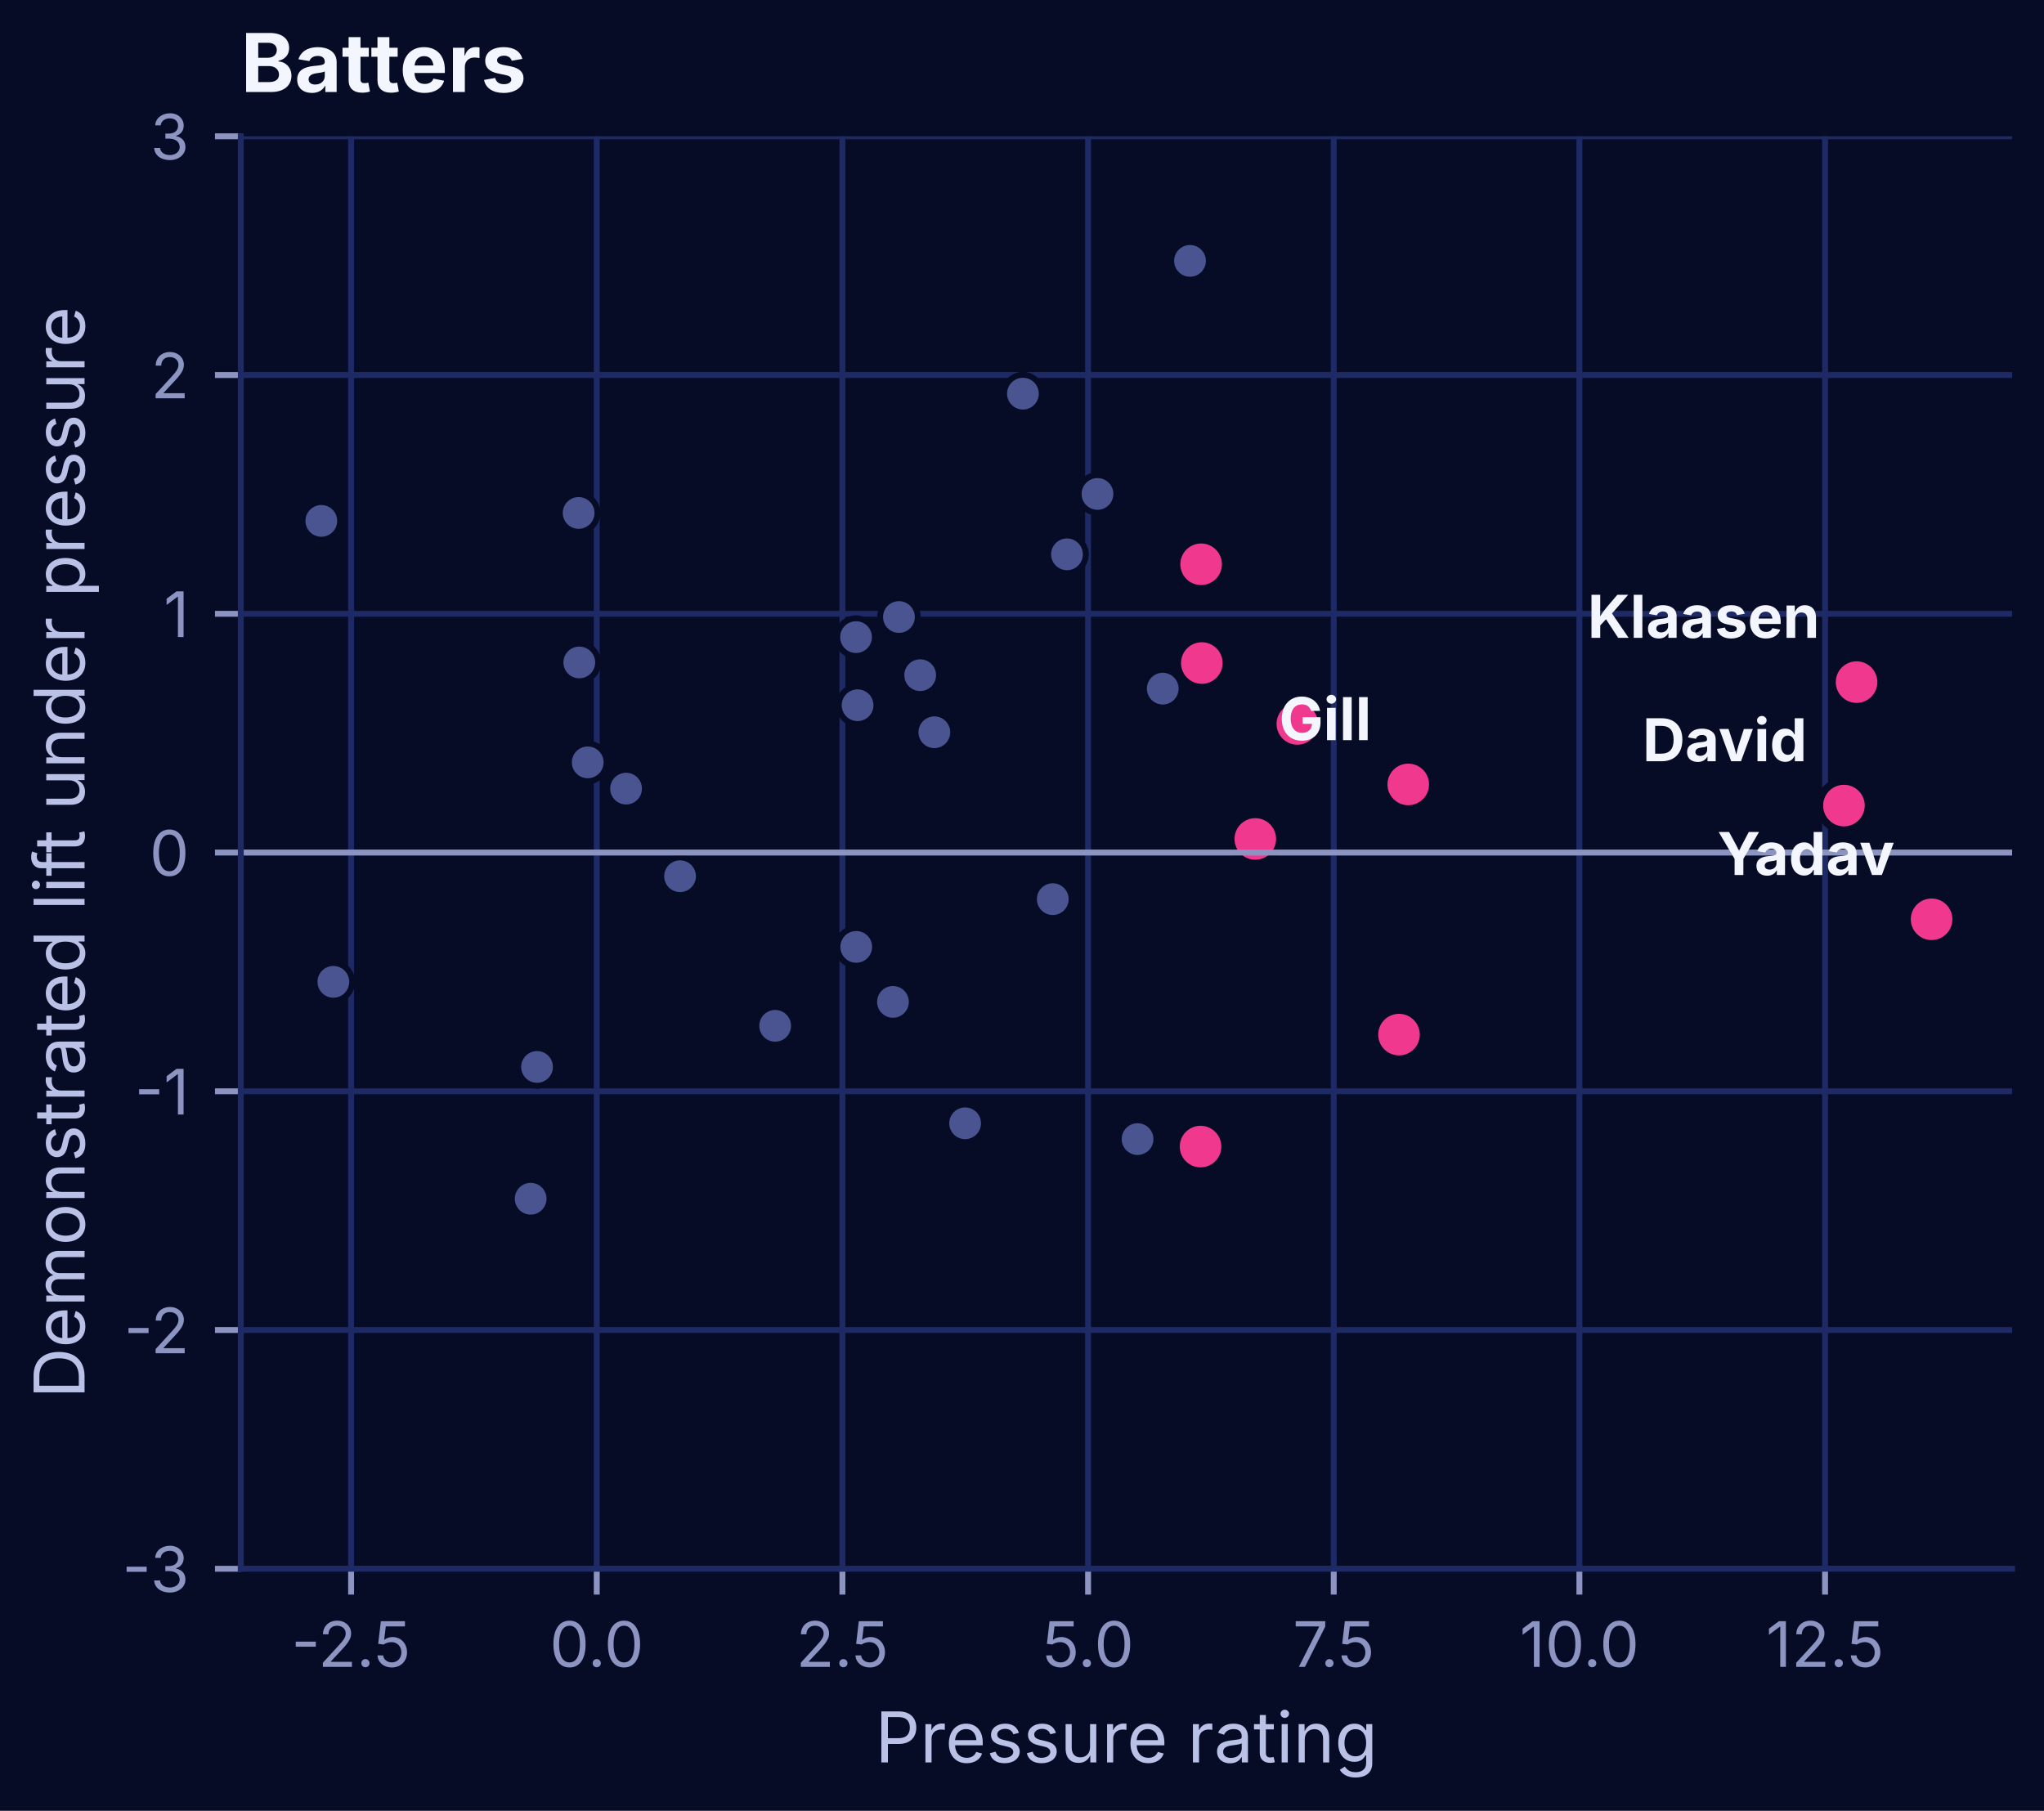
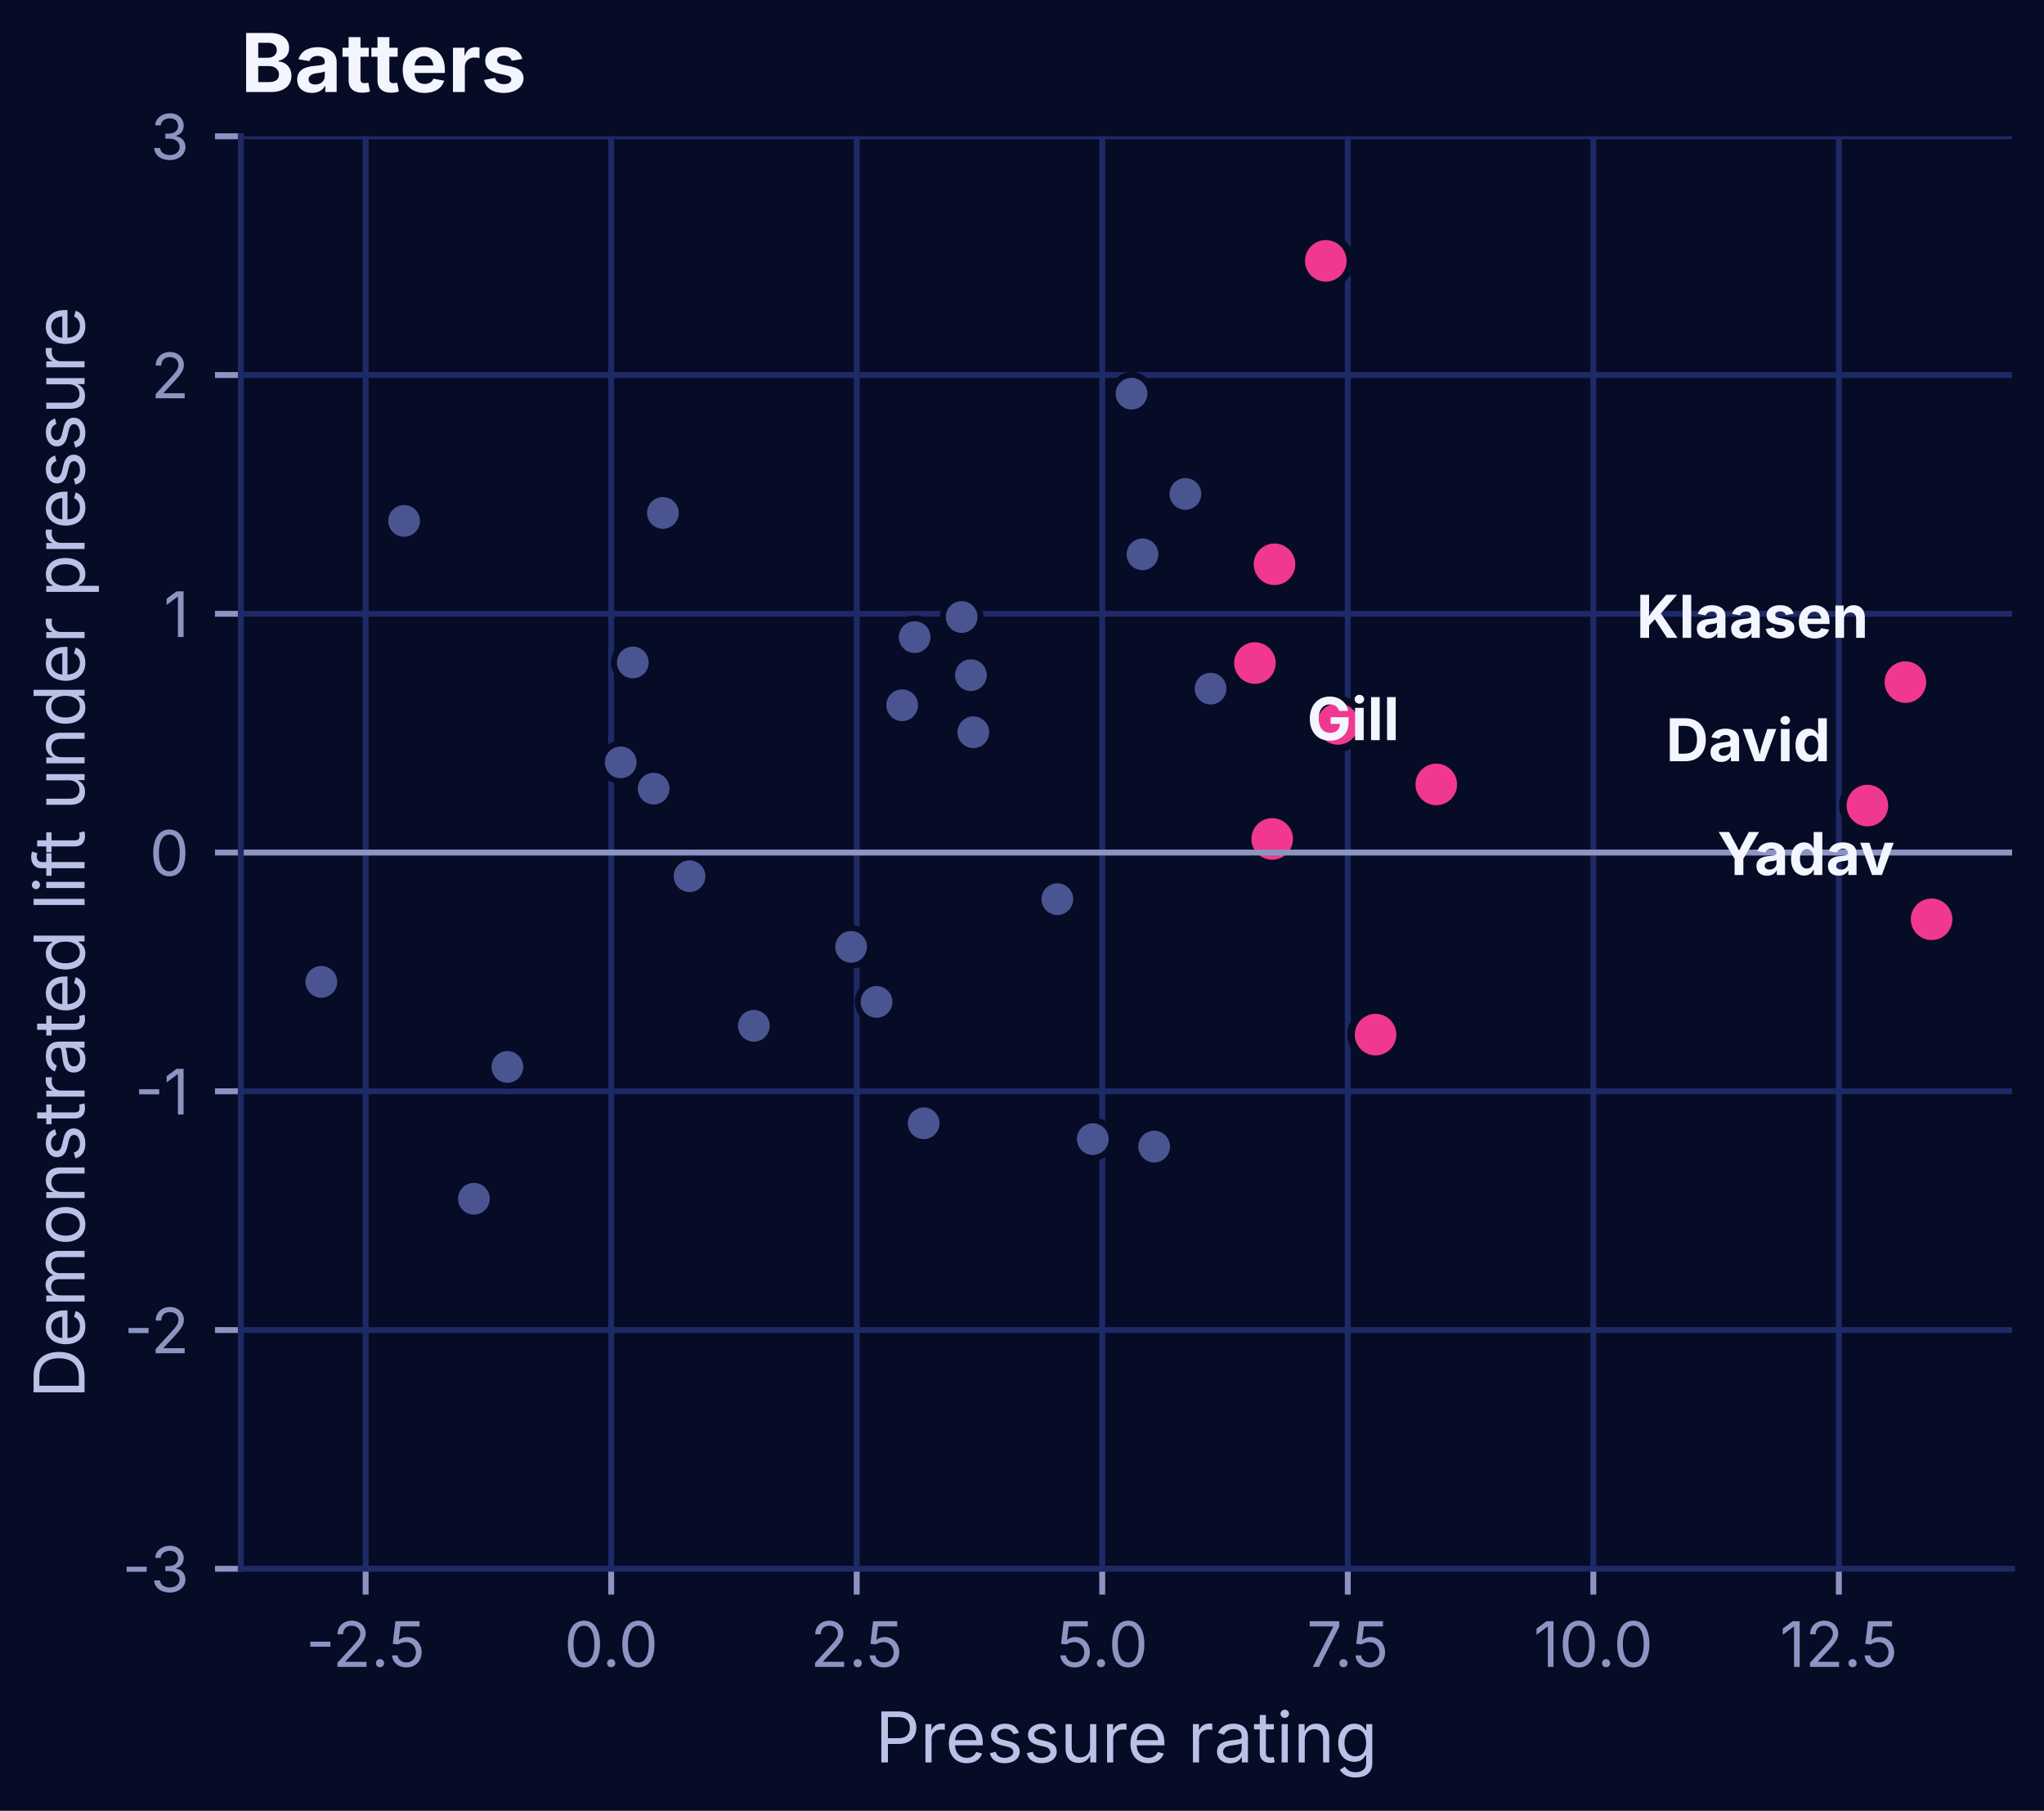
<svg xmlns="http://www.w3.org/2000/svg" xmlns:xlink="http://www.w3.org/1999/xlink" width="276.88pt" height="245.289pt" viewBox="0 0 276.88 245.289" version="1.1">
  <defs>
    <style type="text/css">*{stroke-linejoin: round; stroke-linecap: butt}</style>
  </defs>
  <g id="figure_1">
    <g id="patch_1">
      <path d="M 0 245.289  L 276.88 245.289  L 276.88 0  L 0 0  z " style="fill: #060b26" />
    </g>
    <g id="axes_1">
      <g id="patch_2">
        <path d="M 32.62 212.503  L 272.56 212.503  L 272.56 18.463  L 32.62 18.463  z " style="fill: #060b26" />
      </g>
      <g id="matplotlib.axis_1">
        <g id="xtick_1">
          <g id="line2d_1">
-             <path d="M 47.559 212.503  L 47.559 18.463  " clip-path="url(#p2ece2c6261)" style="fill: none; stroke: #1e2a66; stroke-width: 0.8; stroke-linecap: square" />
+             <path d="M 49.53 212.503  L 49.53 18.463  " clip-path="url(#p9952dd8b21)" style="fill: none; stroke: #1e2a66; stroke-width: 0.8; stroke-linecap: square" />
          </g>
          <g id="line2d_2">
            <defs>
-               <path id="mb348c102b0" d="M 0 0  L 0 3.5  " style="stroke: #8c94c2; stroke-width: 0.8" />
+               <path id="m9cacfa2e09" d="M 0 0  L 0 3.5  " style="stroke: #8c94c2; stroke-width: 0.8" />
            </defs>
            <g>
-               <use xlink:href="#mb348c102b0" x="47.559" y="212.503" style="fill: #8c94c2; stroke: #8c94c2; stroke-width: 0.8" />
+               <use xlink:href="#m9cacfa2e09" x="49.53" y="212.503" style="fill: #8c94c2; stroke: #8c94c2; stroke-width: 0.8" />
            </g>
          </g>
          <g id="text_1">
-             <text style="font-size: 8.5px; font-family: 'Inter', 'Segoe UI', 'Arial', 'DejaVu Sans'; text-anchor: middle; fill: #8c94c2" x="47.559" y="225.796" transform="rotate(-0 47.55918 225.7961)">-2.5</text>
+             <text style="font-size: 8.5px; font-family: 'Inter', 'Segoe UI', 'Arial', 'DejaVu Sans'; text-anchor: middle; fill: #8c94c2" x="49.53" y="225.796" transform="rotate(-0 49.53007 225.7961)">-2.5</text>
          </g>
        </g>
        <g id="xtick_2">
          <g id="line2d_3">
-             <path d="M 80.836 212.503  L 80.836 18.463  " clip-path="url(#p2ece2c6261)" style="fill: none; stroke: #1e2a66; stroke-width: 0.8; stroke-linecap: square" />
+             <path d="M 82.79 212.503  L 82.79 18.463  " clip-path="url(#p9952dd8b21)" style="fill: none; stroke: #1e2a66; stroke-width: 0.8; stroke-linecap: square" />
          </g>
          <g id="line2d_4">
            <g>
-               <use xlink:href="#mb348c102b0" x="80.836" y="212.503" style="fill: #8c94c2; stroke: #8c94c2; stroke-width: 0.8" />
+               <use xlink:href="#m9cacfa2e09" x="82.79" y="212.503" style="fill: #8c94c2; stroke: #8c94c2; stroke-width: 0.8" />
            </g>
          </g>
          <g id="text_2">
-             <text style="font-size: 8.5px; font-family: 'Inter', 'Segoe UI', 'Arial', 'DejaVu Sans'; text-anchor: middle; fill: #8c94c2" x="80.836" y="225.796" transform="rotate(-0 80.83646 225.7961)">0.0</text>
+             <text style="font-size: 8.5px; font-family: 'Inter', 'Segoe UI', 'Arial', 'DejaVu Sans'; text-anchor: middle; fill: #8c94c2" x="82.79" y="225.796" transform="rotate(-0 82.79011 225.7961)">0.0</text>
          </g>
        </g>
        <g id="xtick_3">
          <g id="line2d_5">
-             <path d="M 114.114 212.503  L 114.114 18.463  " clip-path="url(#p2ece2c6261)" style="fill: none; stroke: #1e2a66; stroke-width: 0.8; stroke-linecap: square" />
+             <path d="M 116.05 212.503  L 116.05 18.463  " clip-path="url(#p9952dd8b21)" style="fill: none; stroke: #1e2a66; stroke-width: 0.8; stroke-linecap: square" />
          </g>
          <g id="line2d_6">
            <g>
-               <use xlink:href="#mb348c102b0" x="114.114" y="212.503" style="fill: #8c94c2; stroke: #8c94c2; stroke-width: 0.8" />
+               <use xlink:href="#m9cacfa2e09" x="116.05" y="212.503" style="fill: #8c94c2; stroke: #8c94c2; stroke-width: 0.8" />
            </g>
          </g>
          <g id="text_3">
-             <text style="font-size: 8.5px; font-family: 'Inter', 'Segoe UI', 'Arial', 'DejaVu Sans'; text-anchor: middle; fill: #8c94c2" x="114.114" y="225.796" transform="rotate(-0 114.1137 225.7961)">2.5</text>
+             <text style="font-size: 8.5px; font-family: 'Inter', 'Segoe UI', 'Arial', 'DejaVu Sans'; text-anchor: middle; fill: #8c94c2" x="116.05" y="225.796" transform="rotate(-0 116.0501 225.7961)">2.5</text>
          </g>
        </g>
        <g id="xtick_4">
          <g id="line2d_7">
-             <path d="M 147.391 212.503  L 147.391 18.463  " clip-path="url(#p2ece2c6261)" style="fill: none; stroke: #1e2a66; stroke-width: 0.8; stroke-linecap: square" />
+             <path d="M 149.31 212.503  L 149.31 18.463  " clip-path="url(#p9952dd8b21)" style="fill: none; stroke: #1e2a66; stroke-width: 0.8; stroke-linecap: square" />
          </g>
          <g id="line2d_8">
            <g>
-               <use xlink:href="#mb348c102b0" x="147.391" y="212.503" style="fill: #8c94c2; stroke: #8c94c2; stroke-width: 0.8" />
+               <use xlink:href="#m9cacfa2e09" x="149.31" y="212.503" style="fill: #8c94c2; stroke: #8c94c2; stroke-width: 0.8" />
            </g>
          </g>
          <g id="text_4">
-             <text style="font-size: 8.5px; font-family: 'Inter', 'Segoe UI', 'Arial', 'DejaVu Sans'; text-anchor: middle; fill: #8c94c2" x="147.391" y="225.796" transform="rotate(-0 147.391 225.7961)">5.0</text>
+             <text style="font-size: 8.5px; font-family: 'Inter', 'Segoe UI', 'Arial', 'DejaVu Sans'; text-anchor: middle; fill: #8c94c2" x="149.31" y="225.796" transform="rotate(-0 149.3102 225.7961)">5.0</text>
          </g>
        </g>
        <g id="xtick_5">
          <g id="line2d_9">
-             <path d="M 180.668 212.503  L 180.668 18.463  " clip-path="url(#p2ece2c6261)" style="fill: none; stroke: #1e2a66; stroke-width: 0.8; stroke-linecap: square" />
+             <path d="M 182.57 212.503  L 182.57 18.463  " clip-path="url(#p9952dd8b21)" style="fill: none; stroke: #1e2a66; stroke-width: 0.8; stroke-linecap: square" />
          </g>
          <g id="line2d_10">
            <g>
-               <use xlink:href="#mb348c102b0" x="180.668" y="212.503" style="fill: #8c94c2; stroke: #8c94c2; stroke-width: 0.8" />
+               <use xlink:href="#m9cacfa2e09" x="182.57" y="212.503" style="fill: #8c94c2; stroke: #8c94c2; stroke-width: 0.8" />
            </g>
          </g>
          <g id="text_5">
-             <text style="font-size: 8.5px; font-family: 'Inter', 'Segoe UI', 'Arial', 'DejaVu Sans'; text-anchor: middle; fill: #8c94c2" x="180.668" y="225.796" transform="rotate(-0 180.6683 225.7961)">7.5</text>
+             <text style="font-size: 8.5px; font-family: 'Inter', 'Segoe UI', 'Arial', 'DejaVu Sans'; text-anchor: middle; fill: #8c94c2" x="182.57" y="225.796" transform="rotate(-0 182.5702 225.7961)">7.5</text>
          </g>
        </g>
        <g id="xtick_6">
          <g id="line2d_11">
-             <path d="M 213.946 212.503  L 213.946 18.463  " clip-path="url(#p2ece2c6261)" style="fill: none; stroke: #1e2a66; stroke-width: 0.8; stroke-linecap: square" />
+             <path d="M 215.83 212.503  L 215.83 18.463  " clip-path="url(#p9952dd8b21)" style="fill: none; stroke: #1e2a66; stroke-width: 0.8; stroke-linecap: square" />
          </g>
          <g id="line2d_12">
            <g>
-               <use xlink:href="#mb348c102b0" x="213.946" y="212.503" style="fill: #8c94c2; stroke: #8c94c2; stroke-width: 0.8" />
+               <use xlink:href="#m9cacfa2e09" x="215.83" y="212.503" style="fill: #8c94c2; stroke: #8c94c2; stroke-width: 0.8" />
            </g>
          </g>
          <g id="text_6">
-             <text style="font-size: 8.5px; font-family: 'Inter', 'Segoe UI', 'Arial', 'DejaVu Sans'; text-anchor: middle; fill: #8c94c2" x="213.946" y="225.796" transform="rotate(-0 213.9456 225.7961)">10.0</text>
+             <text style="font-size: 8.5px; font-family: 'Inter', 'Segoe UI', 'Arial', 'DejaVu Sans'; text-anchor: middle; fill: #8c94c2" x="215.83" y="225.796" transform="rotate(-0 215.8302 225.7961)">10.0</text>
          </g>
        </g>
        <g id="xtick_7">
          <g id="line2d_13">
-             <path d="M 247.223 212.503  L 247.223 18.463  " clip-path="url(#p2ece2c6261)" style="fill: none; stroke: #1e2a66; stroke-width: 0.8; stroke-linecap: square" />
+             <path d="M 249.09 212.503  L 249.09 18.463  " clip-path="url(#p9952dd8b21)" style="fill: none; stroke: #1e2a66; stroke-width: 0.8; stroke-linecap: square" />
          </g>
          <g id="line2d_14">
            <g>
-               <use xlink:href="#mb348c102b0" x="247.223" y="212.503" style="fill: #8c94c2; stroke: #8c94c2; stroke-width: 0.8" />
+               <use xlink:href="#m9cacfa2e09" x="249.09" y="212.503" style="fill: #8c94c2; stroke: #8c94c2; stroke-width: 0.8" />
            </g>
          </g>
          <g id="text_7">
-             <text style="font-size: 8.5px; font-family: 'Inter', 'Segoe UI', 'Arial', 'DejaVu Sans'; text-anchor: middle; fill: #8c94c2" x="247.223" y="225.796" transform="rotate(-0 247.2229 225.7961)">12.5</text>
+             <text style="font-size: 8.5px; font-family: 'Inter', 'Segoe UI', 'Arial', 'DejaVu Sans'; text-anchor: middle; fill: #8c94c2" x="249.09" y="225.796" transform="rotate(-0 249.0903 225.7961)">12.5</text>
          </g>
        </g>
        <g id="text_8">
          <text style="font-size: 9.5px; font-family: 'Inter', 'Segoe UI', 'Arial', 'DejaVu Sans'; text-anchor: middle; fill: #bac1e6" x="152.59" y="238.734" transform="rotate(-0 152.5896 238.7336)">Pressure rating</text>
        </g>
      </g>
      <g id="matplotlib.axis_2">
        <g id="ytick_1">
          <g id="line2d_15">
-             <path d="M 32.62 212.503  L 272.56 212.503  " clip-path="url(#p2ece2c6261)" style="fill: none; stroke: #1e2a66; stroke-width: 0.8; stroke-linecap: square" />
+             <path d="M 32.62 212.503  L 272.56 212.503  " clip-path="url(#p9952dd8b21)" style="fill: none; stroke: #1e2a66; stroke-width: 0.8; stroke-linecap: square" />
          </g>
          <g id="line2d_16">
            <defs>
-               <path id="m4f4ef73f83" d="M 0 0  L -3.5 0  " style="stroke: #8c94c2; stroke-width: 0.8" />
+               <path id="m339f92d475" d="M 0 0  L -3.5 0  " style="stroke: #8c94c2; stroke-width: 0.8" />
            </defs>
            <g>
-               <use xlink:href="#m4f4ef73f83" x="32.62" y="212.503" style="fill: #8c94c2; stroke: #8c94c2; stroke-width: 0.8" />
+               <use xlink:href="#m339f92d475" x="32.62" y="212.503" style="fill: #8c94c2; stroke: #8c94c2; stroke-width: 0.8" />
            </g>
          </g>
          <g id="text_9">
            <text style="font-size: 8.5px; font-family: 'Inter', 'Segoe UI', 'Arial', 'DejaVu Sans'; text-anchor: end; fill: #8c94c2" x="25.62" y="215.65" transform="rotate(-0 25.61961 215.6498)">-3</text>
          </g>
        </g>
        <g id="ytick_2">
          <g id="line2d_17">
-             <path d="M 32.62 180.163  L 272.56 180.163  " clip-path="url(#p2ece2c6261)" style="fill: none; stroke: #1e2a66; stroke-width: 0.8; stroke-linecap: square" />
+             <path d="M 32.62 180.163  L 272.56 180.163  " clip-path="url(#p9952dd8b21)" style="fill: none; stroke: #1e2a66; stroke-width: 0.8; stroke-linecap: square" />
          </g>
          <g id="line2d_18">
            <g>
-               <use xlink:href="#m4f4ef73f83" x="32.62" y="180.163" style="fill: #8c94c2; stroke: #8c94c2; stroke-width: 0.8" />
+               <use xlink:href="#m339f92d475" x="32.62" y="180.163" style="fill: #8c94c2; stroke: #8c94c2; stroke-width: 0.8" />
            </g>
          </g>
          <g id="text_10">
            <text style="font-size: 8.5px; font-family: 'Inter', 'Segoe UI', 'Arial', 'DejaVu Sans'; text-anchor: end; fill: #8c94c2" x="25.62" y="183.31" transform="rotate(-0 25.61961 183.3098)">-2</text>
          </g>
        </g>
        <g id="ytick_3">
          <g id="line2d_19">
-             <path d="M 32.62 147.823  L 272.56 147.823  " clip-path="url(#p2ece2c6261)" style="fill: none; stroke: #1e2a66; stroke-width: 0.8; stroke-linecap: square" />
+             <path d="M 32.62 147.823  L 272.56 147.823  " clip-path="url(#p9952dd8b21)" style="fill: none; stroke: #1e2a66; stroke-width: 0.8; stroke-linecap: square" />
          </g>
          <g id="line2d_20">
            <g>
-               <use xlink:href="#m4f4ef73f83" x="32.62" y="147.823" style="fill: #8c94c2; stroke: #8c94c2; stroke-width: 0.8" />
+               <use xlink:href="#m339f92d475" x="32.62" y="147.823" style="fill: #8c94c2; stroke: #8c94c2; stroke-width: 0.8" />
            </g>
          </g>
          <g id="text_11">
            <text style="font-size: 8.5px; font-family: 'Inter', 'Segoe UI', 'Arial', 'DejaVu Sans'; text-anchor: end; fill: #8c94c2" x="25.62" y="150.97" transform="rotate(-0 25.61961 150.9698)">-1</text>
          </g>
        </g>
        <g id="ytick_4">
          <g id="line2d_21">
-             <path d="M 32.62 115.483  L 272.56 115.483  " clip-path="url(#p2ece2c6261)" style="fill: none; stroke: #1e2a66; stroke-width: 0.8; stroke-linecap: square" />
+             <path d="M 32.62 115.483  L 272.56 115.483  " clip-path="url(#p9952dd8b21)" style="fill: none; stroke: #1e2a66; stroke-width: 0.8; stroke-linecap: square" />
          </g>
          <g id="line2d_22">
            <g>
-               <use xlink:href="#m4f4ef73f83" x="32.62" y="115.483" style="fill: #8c94c2; stroke: #8c94c2; stroke-width: 0.8" />
+               <use xlink:href="#m339f92d475" x="32.62" y="115.483" style="fill: #8c94c2; stroke: #8c94c2; stroke-width: 0.8" />
            </g>
          </g>
          <g id="text_12">
            <text style="font-size: 8.5px; font-family: 'Inter', 'Segoe UI', 'Arial', 'DejaVu Sans'; text-anchor: end; fill: #8c94c2" x="25.62" y="118.63" transform="rotate(-0 25.61961 118.6298)">0</text>
          </g>
        </g>
        <g id="ytick_5">
          <g id="line2d_23">
-             <path d="M 32.62 83.143  L 272.56 83.143  " clip-path="url(#p2ece2c6261)" style="fill: none; stroke: #1e2a66; stroke-width: 0.8; stroke-linecap: square" />
+             <path d="M 32.62 83.143  L 272.56 83.143  " clip-path="url(#p9952dd8b21)" style="fill: none; stroke: #1e2a66; stroke-width: 0.8; stroke-linecap: square" />
          </g>
          <g id="line2d_24">
            <g>
-               <use xlink:href="#m4f4ef73f83" x="32.62" y="83.143" style="fill: #8c94c2; stroke: #8c94c2; stroke-width: 0.8" />
+               <use xlink:href="#m339f92d475" x="32.62" y="83.143" style="fill: #8c94c2; stroke: #8c94c2; stroke-width: 0.8" />
            </g>
          </g>
          <g id="text_13">
            <text style="font-size: 8.5px; font-family: 'Inter', 'Segoe UI', 'Arial', 'DejaVu Sans'; text-anchor: end; fill: #8c94c2" x="25.62" y="86.29" transform="rotate(-0 25.61961 86.28977)">1</text>
          </g>
        </g>
        <g id="ytick_6">
          <g id="line2d_25">
-             <path d="M 32.62 50.803  L 272.56 50.803  " clip-path="url(#p2ece2c6261)" style="fill: none; stroke: #1e2a66; stroke-width: 0.8; stroke-linecap: square" />
+             <path d="M 32.62 50.803  L 272.56 50.803  " clip-path="url(#p9952dd8b21)" style="fill: none; stroke: #1e2a66; stroke-width: 0.8; stroke-linecap: square" />
          </g>
          <g id="line2d_26">
            <g>
-               <use xlink:href="#m4f4ef73f83" x="32.62" y="50.803" style="fill: #8c94c2; stroke: #8c94c2; stroke-width: 0.8" />
+               <use xlink:href="#m339f92d475" x="32.62" y="50.803" style="fill: #8c94c2; stroke: #8c94c2; stroke-width: 0.8" />
            </g>
          </g>
          <g id="text_14">
            <text style="font-size: 8.5px; font-family: 'Inter', 'Segoe UI', 'Arial', 'DejaVu Sans'; text-anchor: end; fill: #8c94c2" x="25.62" y="53.95" transform="rotate(-0 25.61961 53.94977)">2</text>
          </g>
        </g>
        <g id="ytick_7">
          <g id="line2d_27">
-             <path d="M 32.62 18.463  L 272.56 18.463  " clip-path="url(#p2ece2c6261)" style="fill: none; stroke: #1e2a66; stroke-width: 0.8; stroke-linecap: square" />
+             <path d="M 32.62 18.463  L 272.56 18.463  " clip-path="url(#p9952dd8b21)" style="fill: none; stroke: #1e2a66; stroke-width: 0.8; stroke-linecap: square" />
          </g>
          <g id="line2d_28">
            <g>
-               <use xlink:href="#m4f4ef73f83" x="32.62" y="18.463" style="fill: #8c94c2; stroke: #8c94c2; stroke-width: 0.8" />
+               <use xlink:href="#m339f92d475" x="32.62" y="18.463" style="fill: #8c94c2; stroke: #8c94c2; stroke-width: 0.8" />
            </g>
          </g>
          <g id="text_15">
            <text style="font-size: 8.5px; font-family: 'Inter', 'Segoe UI', 'Arial', 'DejaVu Sans'; text-anchor: end; fill: #8c94c2" x="25.62" y="21.61" transform="rotate(-0 25.61961 21.60977)">3</text>
          </g>
        </g>
        <g id="text_16">
          <text style="font-size: 9.5px; font-family: 'Inter', 'Segoe UI', 'Arial', 'DejaVu Sans'; text-anchor: middle; fill: #bac1e6" x="11.454" y="115.483" transform="rotate(-90 11.45391 115.4834)">Demonstrated lift under pressure</text>
        </g>
      </g>
      <g id="PathCollection_1">
        <defs>
-           <path id="ma3b2b11024" d="M 0 2.55  C 0.676 2.55 1.325 2.281 1.803 1.803  C 2.281 1.325 2.55 0.676 2.55 0  C 2.55 -0.676 2.281 -1.325 1.803 -1.803  C 1.325 -2.281 0.676 -2.55 0 -2.55  C -0.676 -2.55 -1.325 -2.281 -1.803 -1.803  C -2.281 -1.325 -2.55 -0.676 -2.55 0  C -2.55 0.676 -2.281 1.325 -1.803 1.803  C -1.325 2.281 -0.676 2.55 0 2.55  z " style="stroke: #060b26; stroke-width: 0.8" />
+           <path id="m5462645f77" d="M 0 2.55  C 0.676 2.55 1.325 2.281 1.803 1.803  C 2.281 1.325 2.55 0.676 2.55 0  C 2.55 -0.676 2.281 -1.325 1.803 -1.803  C 1.325 -2.281 0.676 -2.55 0 -2.55  C -0.676 -2.55 -1.325 -2.281 -1.803 -1.803  C -2.281 -1.325 -2.55 -0.676 -2.55 0  C -2.55 0.676 -2.281 1.325 -1.803 1.803  C -1.325 2.281 -0.676 2.55 0 2.55  z " style="stroke: #060b26; stroke-width: 0.8" />
        </defs>
-         <g clip-path="url(#p2ece2c6261)">
-           <use xlink:href="#ma3b2b11024" x="161.197" y="35.338" style="fill: #4a5490; stroke: #060b26; stroke-width: 0.8" />
-           <use xlink:href="#ma3b2b11024" x="157.506" y="93.282" style="fill: #4a5490; stroke: #060b26; stroke-width: 0.8" />
-           <use xlink:href="#ma3b2b11024" x="154.096" y="154.301" style="fill: #4a5490; stroke: #060b26; stroke-width: 0.8" />
-           <use xlink:href="#ma3b2b11024" x="148.665" y="66.909" style="fill: #4a5490; stroke: #060b26; stroke-width: 0.8" />
-           <use xlink:href="#ma3b2b11024" x="144.533" y="75.088" style="fill: #4a5490; stroke: #060b26; stroke-width: 0.8" />
-           <use xlink:href="#ma3b2b11024" x="142.607" y="121.799" style="fill: #4a5490; stroke: #060b26; stroke-width: 0.8" />
-           <use xlink:href="#ma3b2b11024" x="138.565" y="53.326" style="fill: #4a5490; stroke: #060b26; stroke-width: 0.8" />
-           <use xlink:href="#ma3b2b11024" x="130.736" y="152.16" style="fill: #4a5490; stroke: #060b26; stroke-width: 0.8" />
-           <use xlink:href="#ma3b2b11024" x="126.566" y="99.191" style="fill: #4a5490; stroke: #060b26; stroke-width: 0.8" />
-           <use xlink:href="#ma3b2b11024" x="124.648" y="91.458" style="fill: #4a5490; stroke: #060b26; stroke-width: 0.8" />
-           <use xlink:href="#ma3b2b11024" x="121.77" y="83.58" style="fill: #4a5490; stroke: #060b26; stroke-width: 0.8" />
-           <use xlink:href="#ma3b2b11024" x="120.961" y="135.715" style="fill: #4a5490; stroke: #060b26; stroke-width: 0.8" />
-           <use xlink:href="#ma3b2b11024" x="116.168" y="95.53" style="fill: #4a5490; stroke: #060b26; stroke-width: 0.8" />
-           <use xlink:href="#ma3b2b11024" x="115.985" y="128.264" style="fill: #4a5490; stroke: #060b26; stroke-width: 0.8" />
-           <use xlink:href="#ma3b2b11024" x="115.96" y="86.303" style="fill: #4a5490; stroke: #060b26; stroke-width: 0.8" />
-           <use xlink:href="#ma3b2b11024" x="105.004" y="138.956" style="fill: #4a5490; stroke: #060b26; stroke-width: 0.8" />
-           <use xlink:href="#ma3b2b11024" x="92.12" y="118.692" style="fill: #4a5490; stroke: #060b26; stroke-width: 0.8" />
-           <use xlink:href="#ma3b2b11024" x="84.807" y="106.826" style="fill: #4a5490; stroke: #060b26; stroke-width: 0.8" />
-           <use xlink:href="#ma3b2b11024" x="79.613" y="103.269" style="fill: #4a5490; stroke: #060b26; stroke-width: 0.8" />
-           <use xlink:href="#ma3b2b11024" x="78.471" y="89.734" style="fill: #4a5490; stroke: #060b26; stroke-width: 0.8" />
-           <use xlink:href="#ma3b2b11024" x="78.381" y="69.483" style="fill: #4a5490; stroke: #060b26; stroke-width: 0.8" />
-           <use xlink:href="#ma3b2b11024" x="72.747" y="144.525" style="fill: #4a5490; stroke: #060b26; stroke-width: 0.8" />
-           <use xlink:href="#ma3b2b11024" x="71.884" y="162.38" style="fill: #4a5490; stroke: #060b26; stroke-width: 0.8" />
-           <use xlink:href="#ma3b2b11024" x="45.157" y="132.999" style="fill: #4a5490; stroke: #060b26; stroke-width: 0.8" />
-           <use xlink:href="#ma3b2b11024" x="43.526" y="70.56" style="fill: #4a5490; stroke: #060b26; stroke-width: 0.8" />
+         <g clip-path="url(#p9952dd8b21)">
+           <use xlink:href="#m5462645f77" x="163.987" y="93.282" style="fill: #4a5490; stroke: #060b26; stroke-width: 0.8" />
+           <use xlink:href="#m5462645f77" x="160.575" y="66.909" style="fill: #4a5490; stroke: #060b26; stroke-width: 0.8" />
+           <use xlink:href="#m5462645f77" x="156.345" y="155.313" style="fill: #4a5490; stroke: #060b26; stroke-width: 0.8" />
+           <use xlink:href="#m5462645f77" x="154.762" y="75.088" style="fill: #4a5490; stroke: #060b26; stroke-width: 0.8" />
+           <use xlink:href="#m5462645f77" x="153.273" y="53.326" style="fill: #4a5490; stroke: #060b26; stroke-width: 0.8" />
+           <use xlink:href="#m5462645f77" x="148.028" y="154.301" style="fill: #4a5490; stroke: #060b26; stroke-width: 0.8" />
+           <use xlink:href="#m5462645f77" x="143.229" y="121.799" style="fill: #4a5490; stroke: #060b26; stroke-width: 0.8" />
+           <use xlink:href="#m5462645f77" x="131.847" y="99.191" style="fill: #4a5490; stroke: #060b26; stroke-width: 0.8" />
+           <use xlink:href="#m5462645f77" x="131.52" y="91.458" style="fill: #4a5490; stroke: #060b26; stroke-width: 0.8" />
+           <use xlink:href="#m5462645f77" x="130.264" y="83.58" style="fill: #4a5490; stroke: #060b26; stroke-width: 0.8" />
+           <use xlink:href="#m5462645f77" x="125.121" y="152.16" style="fill: #4a5490; stroke: #060b26; stroke-width: 0.8" />
+           <use xlink:href="#m5462645f77" x="123.898" y="86.303" style="fill: #4a5490; stroke: #060b26; stroke-width: 0.8" />
+           <use xlink:href="#m5462645f77" x="122.207" y="95.53" style="fill: #4a5490; stroke: #060b26; stroke-width: 0.8" />
+           <use xlink:href="#m5462645f77" x="118.734" y="135.715" style="fill: #4a5490; stroke: #060b26; stroke-width: 0.8" />
+           <use xlink:href="#m5462645f77" x="115.292" y="128.264" style="fill: #4a5490; stroke: #060b26; stroke-width: 0.8" />
+           <use xlink:href="#m5462645f77" x="102.117" y="138.956" style="fill: #4a5490; stroke: #060b26; stroke-width: 0.8" />
+           <use xlink:href="#m5462645f77" x="93.408" y="118.692" style="fill: #4a5490; stroke: #060b26; stroke-width: 0.8" />
+           <use xlink:href="#m5462645f77" x="89.797" y="69.483" style="fill: #4a5490; stroke: #060b26; stroke-width: 0.8" />
+           <use xlink:href="#m5462645f77" x="88.54" y="106.826" style="fill: #4a5490; stroke: #060b26; stroke-width: 0.8" />
+           <use xlink:href="#m5462645f77" x="85.722" y="89.734" style="fill: #4a5490; stroke: #060b26; stroke-width: 0.8" />
+           <use xlink:href="#m5462645f77" x="84.079" y="103.269" style="fill: #4a5490; stroke: #060b26; stroke-width: 0.8" />
+           <use xlink:href="#m5462645f77" x="68.732" y="144.525" style="fill: #4a5490; stroke: #060b26; stroke-width: 0.8" />
+           <use xlink:href="#m5462645f77" x="64.196" y="162.38" style="fill: #4a5490; stroke: #060b26; stroke-width: 0.8" />
+           <use xlink:href="#m5462645f77" x="54.74" y="70.56" style="fill: #4a5490; stroke: #060b26; stroke-width: 0.8" />
+           <use xlink:href="#m5462645f77" x="43.526" y="132.999" style="fill: #4a5490; stroke: #060b26; stroke-width: 0.8" />
        </g>
      </g>
      <g id="PathCollection_2">
        <defs>
-           <path id="md3a1bd019b" d="M 0 3.317  C 0.88 3.317 1.723 2.967 2.345 2.345  C 2.967 1.723 3.317 0.88 3.317 0  C 3.317 -0.88 2.967 -1.723 2.345 -2.345  C 1.723 -2.967 0.88 -3.317 0 -3.317  C -0.88 -3.317 -1.723 -2.967 -2.345 -2.345  C -2.967 -1.723 -3.317 -0.88 -3.317 0  C -3.317 0.88 -2.967 1.723 -2.345 2.345  C -1.723 2.967 -0.88 3.317 0 3.317  z " style="stroke: #060b26" />
+           <path id="ma289884fe8" d="M 0 3.317  C 0.88 3.317 1.723 2.967 2.345 2.345  C 2.967 1.723 3.317 0.88 3.317 0  C 3.317 -0.88 2.967 -1.723 2.345 -2.345  C 1.723 -2.967 0.88 -3.317 0 -3.317  C -0.88 -3.317 -1.723 -2.967 -2.345 -2.345  C -2.967 -1.723 -3.317 -0.88 -3.317 0  C -3.317 0.88 -2.967 1.723 -2.345 2.345  C -1.723 2.967 -0.88 3.317 0 3.317  z " style="stroke: #060b26" />
        </defs>
-         <g clip-path="url(#p2ece2c6261)">
-           <use xlink:href="#md3a1bd019b" x="261.653" y="124.526" style="fill: #f0388f; stroke: #060b26" />
-           <use xlink:href="#md3a1bd019b" x="251.49" y="92.399" style="fill: #f0388f; stroke: #060b26" />
-           <use xlink:href="#md3a1bd019b" x="249.78" y="109.122" style="fill: #f0388f; stroke: #060b26" />
-           <use xlink:href="#md3a1bd019b" x="190.763" y="106.257" style="fill: #f0388f; stroke: #060b26" />
-           <use xlink:href="#md3a1bd019b" x="189.509" y="140.149" style="fill: #f0388f; stroke: #060b26" />
-           <use xlink:href="#md3a1bd019b" x="175.737" y="98.059" style="fill: #f0388f; stroke: #060b26" />
-           <use xlink:href="#md3a1bd019b" x="170.044" y="113.643" style="fill: #f0388f; stroke: #060b26" />
-           <use xlink:href="#md3a1bd019b" x="162.797" y="89.815" style="fill: #f0388f; stroke: #060b26" />
-           <use xlink:href="#md3a1bd019b" x="162.703" y="76.436" style="fill: #f0388f; stroke: #060b26" />
-           <use xlink:href="#md3a1bd019b" x="162.627" y="155.313" style="fill: #f0388f; stroke: #060b26" />
+         <g clip-path="url(#p9952dd8b21)">
+           <use xlink:href="#ma289884fe8" x="261.653" y="124.526" style="fill: #f0388f; stroke: #060b26" />
+           <use xlink:href="#ma289884fe8" x="258.104" y="92.399" style="fill: #f0388f; stroke: #060b26" />
+           <use xlink:href="#ma289884fe8" x="252.955" y="109.122" style="fill: #f0388f; stroke: #060b26" />
+           <use xlink:href="#ma289884fe8" x="194.558" y="106.257" style="fill: #f0388f; stroke: #060b26" />
+           <use xlink:href="#ma289884fe8" x="186.333" y="140.149" style="fill: #f0388f; stroke: #060b26" />
+           <use xlink:href="#ma289884fe8" x="181.225" y="98.059" style="fill: #f0388f; stroke: #060b26" />
+           <use xlink:href="#ma289884fe8" x="179.594" y="35.338" style="fill: #f0388f; stroke: #060b26" />
+           <use xlink:href="#ma289884fe8" x="172.645" y="76.436" style="fill: #f0388f; stroke: #060b26" />
+           <use xlink:href="#ma289884fe8" x="172.33" y="113.643" style="fill: #f0388f; stroke: #060b26" />
+           <use xlink:href="#ma289884fe8" x="169.989" y="89.815" style="fill: #f0388f; stroke: #060b26" />
        </g>
      </g>
      <g id="line2d_29">
-         <path d="M 32.62 115.483  L 272.56 115.483  " clip-path="url(#p2ece2c6261)" style="fill: none; stroke: #8c94c2; stroke-width: 0.8; stroke-linecap: square" />
+         <path d="M 32.62 115.483  L 272.56 115.483  " clip-path="url(#p9952dd8b21)" style="fill: none; stroke: #8c94c2; stroke-width: 0.8; stroke-linecap: square" />
      </g>
      <g id="patch_3">
        <path d="M 32.62 212.503  L 32.62 18.463  " style="fill: none; stroke: #1e2a66; stroke-width: 0.8; stroke-linejoin: miter; stroke-linecap: square" />
      </g>
      <g id="patch_4">
        <path d="M 32.62 212.503  L 272.56 212.503  " style="fill: none; stroke: #1e2a66; stroke-width: 0.8; stroke-linejoin: miter; stroke-linecap: square" />
      </g>
      <g id="text_17">
        <text style="font-weight: 700; font-size: 8px; font-family: 'Inter', 'Segoe UI', 'Arial', 'DejaVu Sans'; text-anchor: end; fill: #f3f5ff" x="256.653" y="118.526" transform="rotate(-0 256.6532 118.5257)">Yadav</text>
      </g>
      <g id="text_18">
-         <text style="font-weight: 700; font-size: 8px; font-family: 'Inter', 'Segoe UI', 'Arial', 'DejaVu Sans'; text-anchor: end; fill: #f3f5ff" x="246.49" y="86.399" transform="rotate(-0 246.4904 86.39915)">Klaasen</text>
+         <text style="font-weight: 700; font-size: 8px; font-family: 'Inter', 'Segoe UI', 'Arial', 'DejaVu Sans'; text-anchor: end; fill: #f3f5ff" x="253.104" y="86.399" transform="rotate(-0 253.1037 86.39915)">Klaasen</text>
      </g>
      <g id="text_19">
-         <text style="font-weight: 700; font-size: 8px; font-family: 'Inter', 'Segoe UI', 'Arial', 'DejaVu Sans'; text-anchor: end; fill: #f3f5ff" x="244.78" y="103.122" transform="rotate(-0 244.7799 103.1222)">David</text>
+         <text style="font-weight: 700; font-size: 8px; font-family: 'Inter', 'Segoe UI', 'Arial', 'DejaVu Sans'; text-anchor: end; fill: #f3f5ff" x="247.955" y="103.122" transform="rotate(-0 247.9551 103.1222)">David</text>
      </g>
      <g id="text_20">
-         <text style="font-weight: 700; font-size: 8px; font-family: 'Inter', 'Segoe UI', 'Arial', 'DejaVu Sans'; text-anchor: end; fill: #f3f5ff" x="185.763" y="100.257" transform="rotate(-0 185.7633 100.2568)">Gill</text>
+         <text style="font-weight: 700; font-size: 8px; font-family: 'Inter', 'Segoe UI', 'Arial', 'DejaVu Sans'; text-anchor: end; fill: #f3f5ff" x="189.558" y="100.257" transform="rotate(-0 189.5584 100.2568)">Gill</text>
      </g>
      <g id="text_21">
        <text style="font-weight: 700; font-size: 11px; font-family: 'Inter', 'Segoe UI', 'Arial', 'DejaVu Sans'; text-anchor: start; fill: #f3f5ff" x="32.62" y="12.463" transform="rotate(-0 32.61961 12.46344)">Batters</text>
      </g>
    </g>
  </g>
  <defs>
-     <clipPath id="p2ece2c6261">
+     <clipPath id="p9952dd8b21">
      <rect x="32.62" y="18.463" width="239.94" height="194.04" />
    </clipPath>
  </defs>
</svg>
